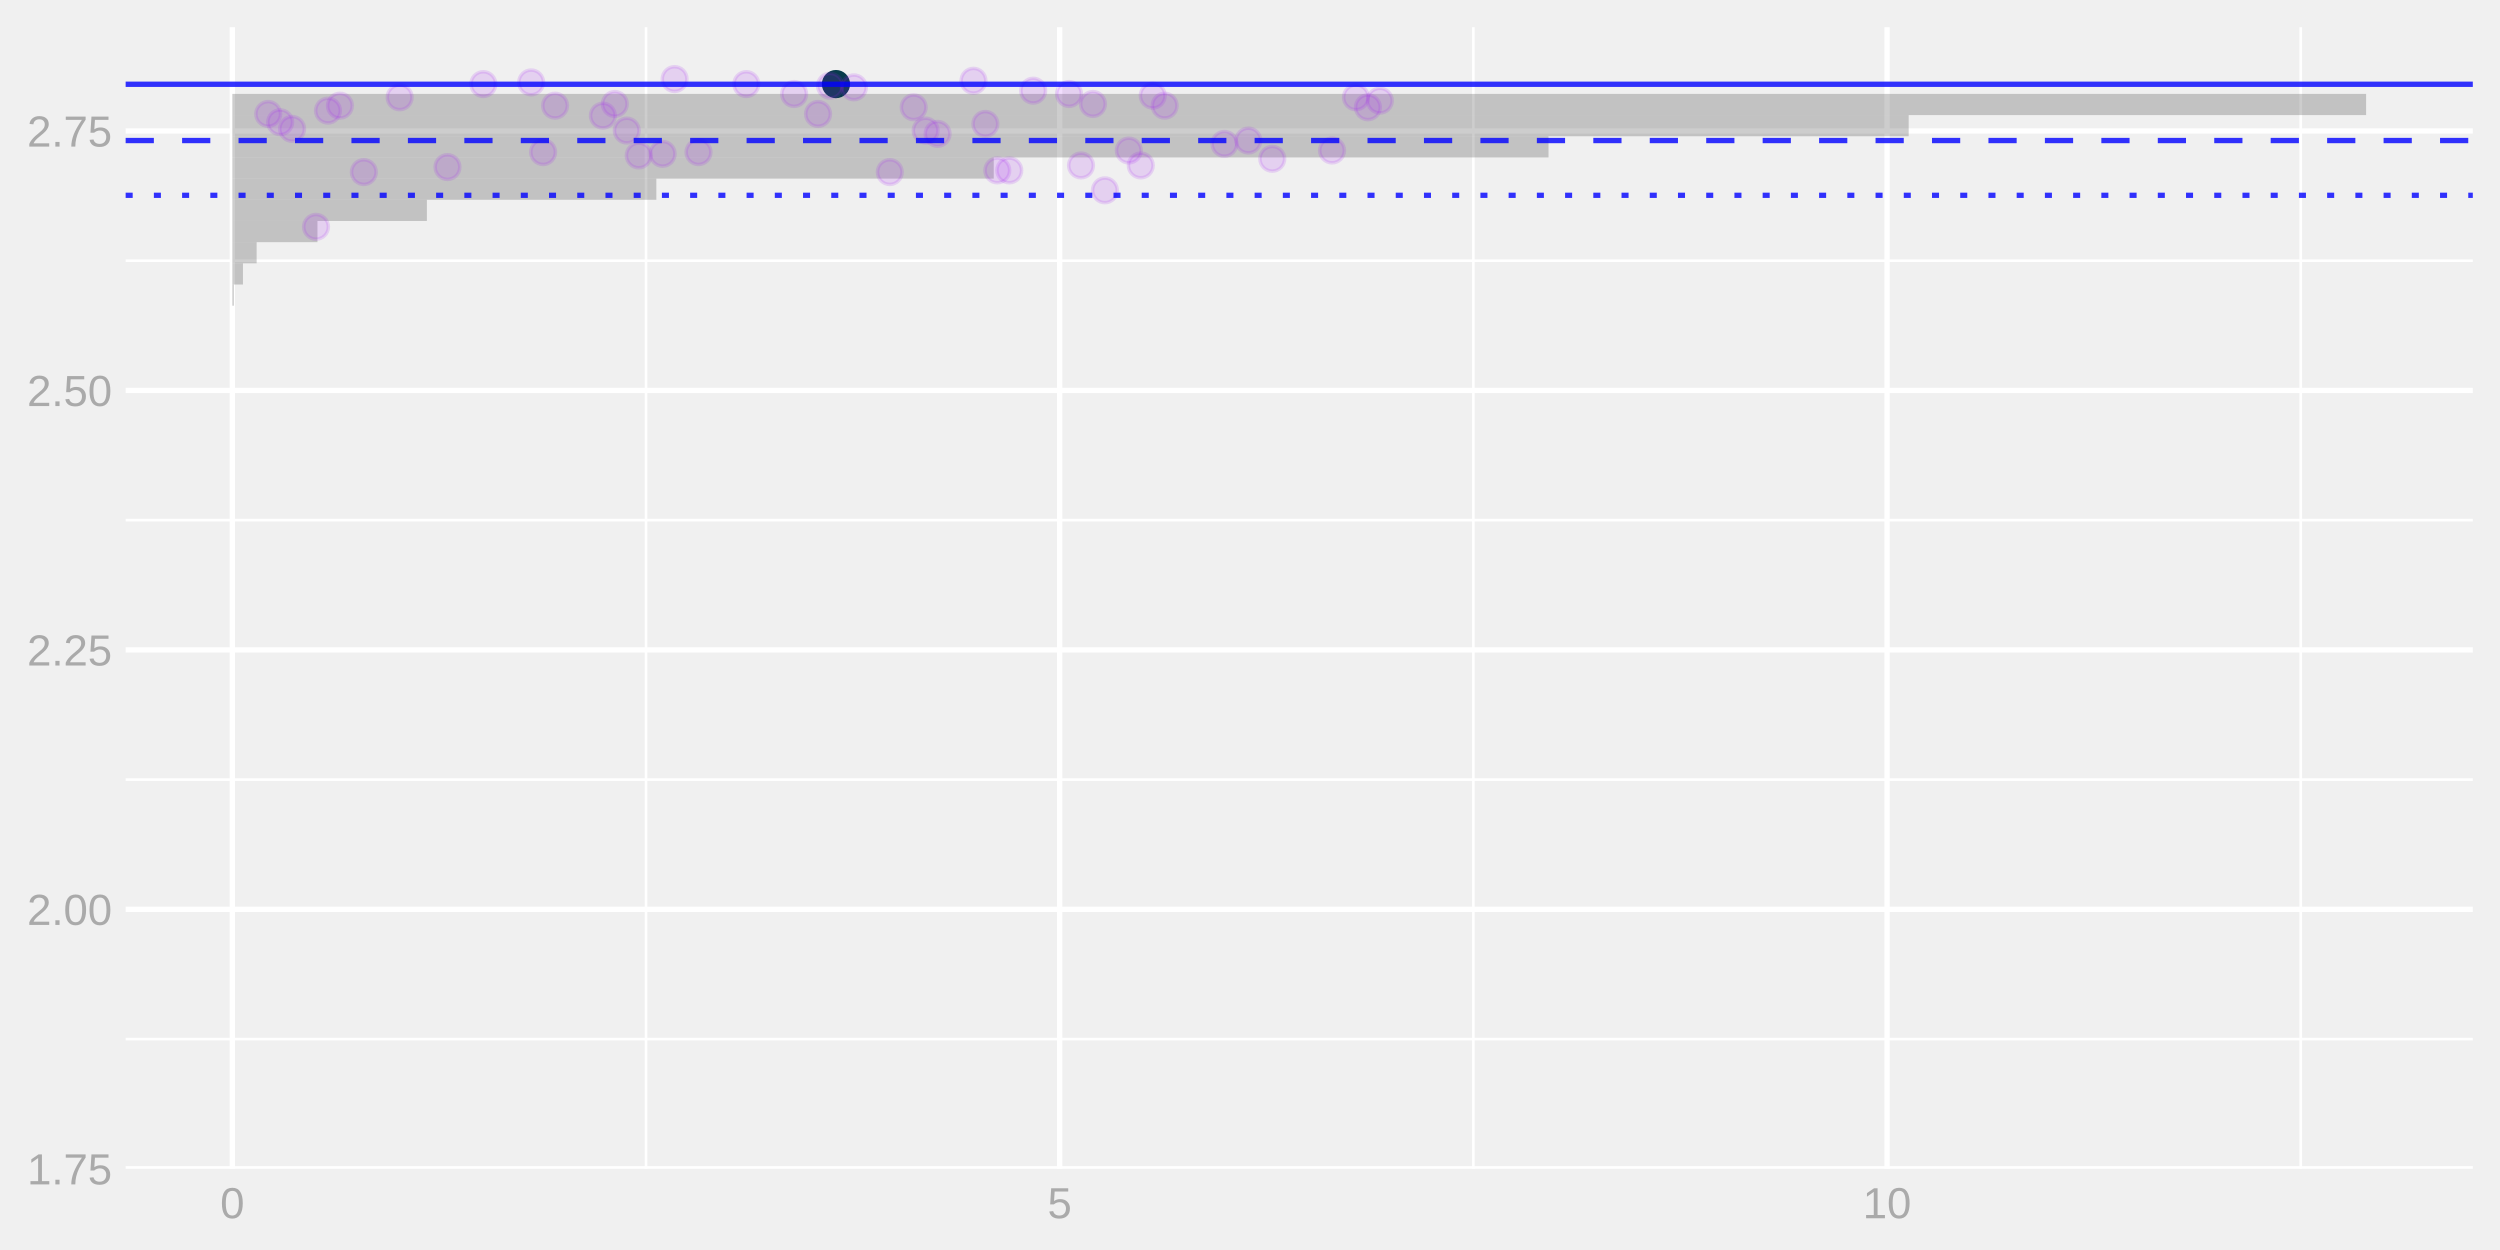
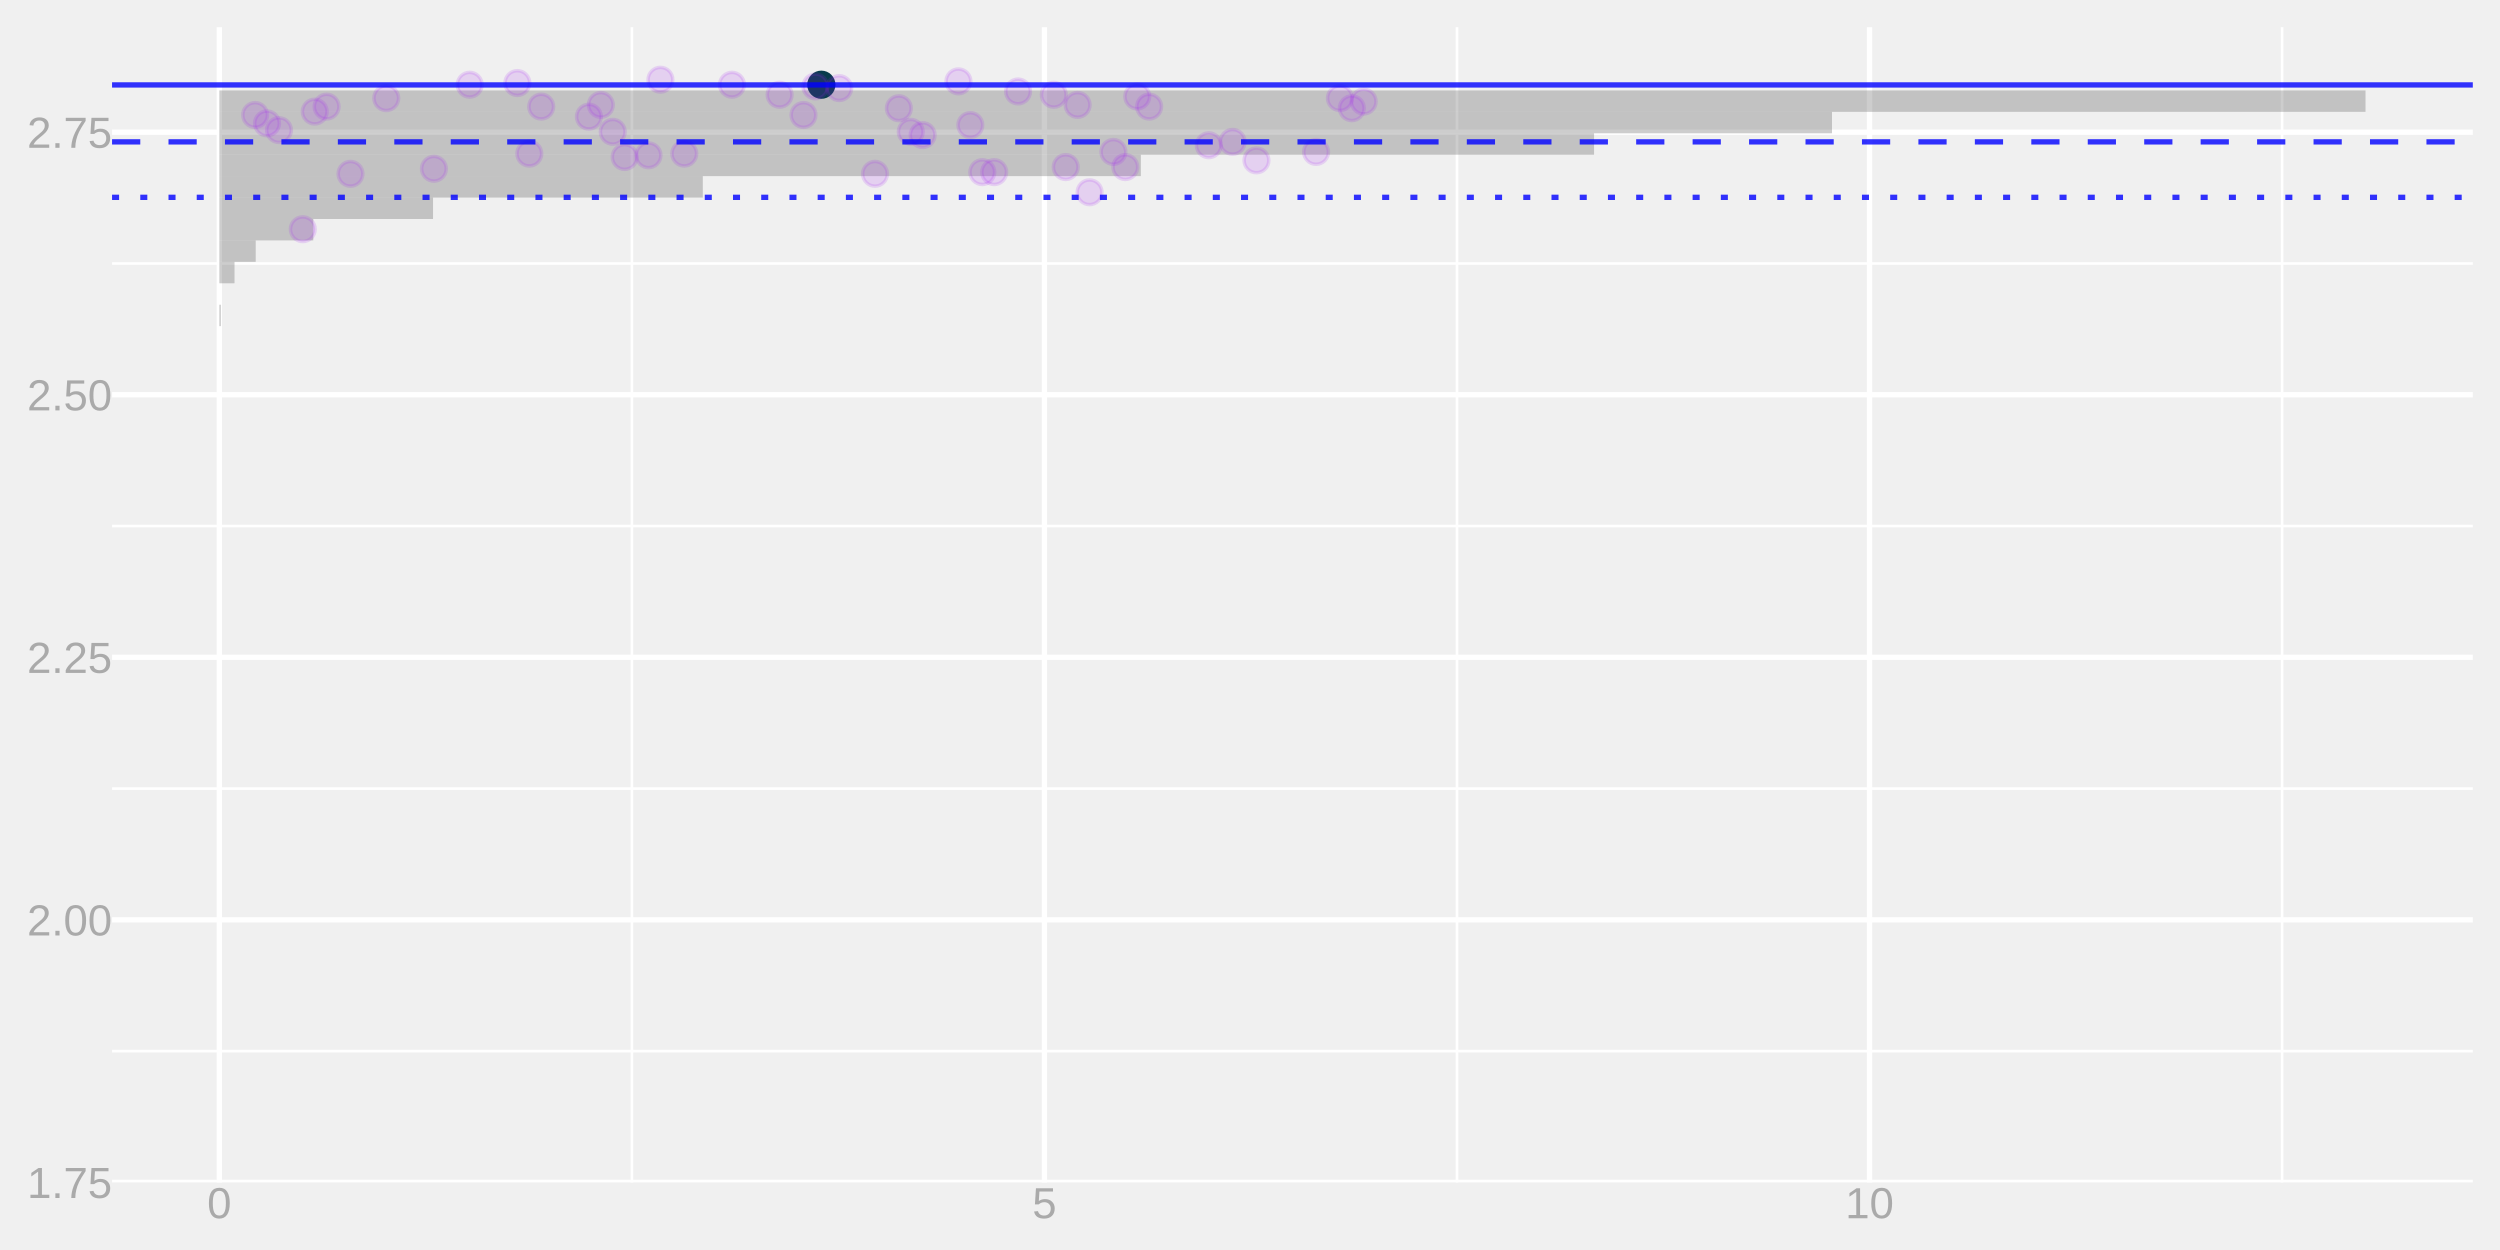
<svg xmlns="http://www.w3.org/2000/svg" width="504.00pt" height="252.00pt" viewBox="0 0 504.00 252.00">
  <g class="svglite">
    <defs>
      <style type="text/css">
    .svglite line, .svglite polyline, .svglite polygon, .svglite path, .svglite rect, .svglite circle {
      fill: none;
      stroke: #000000;
      stroke-linecap: round;
      stroke-linejoin: round;
      stroke-miterlimit: 10.00;
    }
    .svglite text {
      white-space: pre;
    }
    .svglite g.glyphgroup path {
      fill: inherit;
      stroke: none;
    }
  </style>
    </defs>
    <rect width="100%" height="100%" style="stroke: none; fill: none;" />
    <defs>
      <clipPath id="cpMC4wMHw1MDQuMDB8MC4wMHwyNTIuMDA=">
        <rect x="0.00" y="0.00" width="504.00" height="252.00" />
      </clipPath>
    </defs>
    <g clip-path="url(#cpMC4wMHw1MDQuMDB8MC4wMHwyNTIuMDA=)">
      <rect x="0.00" y="0.00" width="504.00" height="252.00" style="stroke-width: 1.07; stroke: none;" />
    </g>
    <defs>
-       <clipPath id="cpMjUuMzN8NDk4LjUyfDUuNDh8MjM1LjYz">
-         <rect x="25.33" y="5.48" width="473.19" height="230.15" />
+       <clipPath id="cpMjIuNTl8NDk4LjUyfDUuNDh8MjM4LjM3">
+         <rect x="22.59" y="5.48" width="475.93" height="232.89" />
      </clipPath>
    </defs>
-     <g clip-path="url(#cpMjUuMzN8NDk4LjUyfDUuNDh8MjM1LjYz)">
-       <rect x="25.33" y="5.48" width="473.19" height="230.15" style="stroke-width: 1.07; stroke: none;" />
-       <polyline points="25.33,209.48 498.52,209.48 " style="stroke-width: 0.53; stroke: #FFFFFF; stroke-linecap: butt;" />
-       <polyline points="25.33,157.17 498.52,157.17 " style="stroke-width: 0.53; stroke: #FFFFFF; stroke-linecap: butt;" />
-       <polyline points="25.33,104.86 498.52,104.86 " style="stroke-width: 0.53; stroke: #FFFFFF; stroke-linecap: butt;" />
-       <polyline points="25.33,52.56 498.52,52.56 " style="stroke-width: 0.53; stroke: #FFFFFF; stroke-linecap: butt;" />
-       <polyline points="130.24,235.63 130.24,5.48 " style="stroke-width: 0.53; stroke: #FFFFFF; stroke-linecap: butt;" />
-       <polyline points="297.03,235.63 297.03,5.48 " style="stroke-width: 0.53; stroke: #FFFFFF; stroke-linecap: butt;" />
-       <polyline points="463.83,235.63 463.83,5.48 " style="stroke-width: 0.53; stroke: #FFFFFF; stroke-linecap: butt;" />
-       <polyline points="25.33,235.63 498.52,235.63 " style="stroke-width: 1.07; stroke: #FFFFFF; stroke-linecap: butt;" />
-       <polyline points="25.33,183.32 498.52,183.32 " style="stroke-width: 1.07; stroke: #FFFFFF; stroke-linecap: butt;" />
-       <polyline points="25.33,131.02 498.52,131.02 " style="stroke-width: 1.07; stroke: #FFFFFF; stroke-linecap: butt;" />
-       <polyline points="25.33,78.71 498.52,78.71 " style="stroke-width: 1.07; stroke: #FFFFFF; stroke-linecap: butt;" />
-       <polyline points="25.33,26.40 498.52,26.40 " style="stroke-width: 1.07; stroke: #FFFFFF; stroke-linecap: butt;" />
-       <polyline points="46.84,235.63 46.84,5.48 " style="stroke-width: 1.07; stroke: #FFFFFF; stroke-linecap: butt;" />
-       <polyline points="213.63,235.63 213.63,5.48 " style="stroke-width: 1.07; stroke: #FFFFFF; stroke-linecap: butt;" />
-       <polyline points="380.43,235.63 380.43,5.48 " style="stroke-width: 1.07; stroke: #FFFFFF; stroke-linecap: butt;" />
-       <rect x="46.84" y="219.62" width="0.00" height="4.27" style="stroke-width: 1.07; stroke: none; stroke-linecap: butt; stroke-linejoin: miter; fill: #595959; fill-opacity: 0.30;" />
-       <rect x="46.84" y="215.35" width="0.00" height="4.27" style="stroke-width: 1.07; stroke: none; stroke-linecap: butt; stroke-linejoin: miter; fill: #595959; fill-opacity: 0.30;" />
-       <rect x="46.84" y="211.08" width="0.00" height="4.27" style="stroke-width: 1.07; stroke: none; stroke-linecap: butt; stroke-linejoin: miter; fill: #595959; fill-opacity: 0.30;" />
-       <rect x="46.84" y="206.81" width="0.00" height="4.27" style="stroke-width: 1.07; stroke: none; stroke-linecap: butt; stroke-linejoin: miter; fill: #595959; fill-opacity: 0.30;" />
-       <rect x="46.84" y="202.54" width="0.00" height="4.27" style="stroke-width: 1.07; stroke: none; stroke-linecap: butt; stroke-linejoin: miter; fill: #595959; fill-opacity: 0.30;" />
-       <rect x="46.84" y="198.27" width="0.00" height="4.27" style="stroke-width: 1.07; stroke: none; stroke-linecap: butt; stroke-linejoin: miter; fill: #595959; fill-opacity: 0.30;" />
-       <rect x="46.84" y="194.00" width="0.00" height="4.27" style="stroke-width: 1.07; stroke: none; stroke-linecap: butt; stroke-linejoin: miter; fill: #595959; fill-opacity: 0.30;" />
-       <rect x="46.84" y="189.73" width="0.00" height="4.27" style="stroke-width: 1.07; stroke: none; stroke-linecap: butt; stroke-linejoin: miter; fill: #595959; fill-opacity: 0.30;" />
-       <rect x="46.84" y="185.46" width="0.00" height="4.27" style="stroke-width: 1.07; stroke: none; stroke-linecap: butt; stroke-linejoin: miter; fill: #595959; fill-opacity: 0.30;" />
-       <rect x="46.84" y="181.19" width="0.00" height="4.27" style="stroke-width: 1.07; stroke: none; stroke-linecap: butt; stroke-linejoin: miter; fill: #595959; fill-opacity: 0.30;" />
-       <rect x="46.84" y="176.92" width="0.00" height="4.27" style="stroke-width: 1.07; stroke: none; stroke-linecap: butt; stroke-linejoin: miter; fill: #595959; fill-opacity: 0.30;" />
-       <rect x="46.84" y="172.65" width="0.00" height="4.27" style="stroke-width: 1.07; stroke: none; stroke-linecap: butt; stroke-linejoin: miter; fill: #595959; fill-opacity: 0.30;" />
-       <rect x="46.84" y="168.38" width="0.00" height="4.27" style="stroke-width: 1.07; stroke: none; stroke-linecap: butt; stroke-linejoin: miter; fill: #595959; fill-opacity: 0.30;" />
-       <rect x="46.84" y="164.11" width="0.00" height="4.27" style="stroke-width: 1.07; stroke: none; stroke-linecap: butt; stroke-linejoin: miter; fill: #595959; fill-opacity: 0.30;" />
-       <rect x="46.84" y="159.84" width="0.00" height="4.27" style="stroke-width: 1.07; stroke: none; stroke-linecap: butt; stroke-linejoin: miter; fill: #595959; fill-opacity: 0.30;" />
-       <rect x="46.84" y="155.57" width="0.00" height="4.27" style="stroke-width: 1.07; stroke: none; stroke-linecap: butt; stroke-linejoin: miter; fill: #595959; fill-opacity: 0.30;" />
-       <rect x="46.84" y="151.30" width="0.00" height="4.27" style="stroke-width: 1.07; stroke: none; stroke-linecap: butt; stroke-linejoin: miter; fill: #595959; fill-opacity: 0.30;" />
-       <rect x="46.84" y="147.03" width="0.00" height="4.27" style="stroke-width: 1.07; stroke: none; stroke-linecap: butt; stroke-linejoin: miter; fill: #595959; fill-opacity: 0.30;" />
-       <rect x="46.84" y="142.76" width="0.00" height="4.27" style="stroke-width: 1.07; stroke: none; stroke-linecap: butt; stroke-linejoin: miter; fill: #595959; fill-opacity: 0.30;" />
-       <rect x="46.84" y="138.49" width="0.00" height="4.27" style="stroke-width: 1.07; stroke: none; stroke-linecap: butt; stroke-linejoin: miter; fill: #595959; fill-opacity: 0.30;" />
-       <rect x="46.84" y="134.22" width="0.00" height="4.27" style="stroke-width: 1.07; stroke: none; stroke-linecap: butt; stroke-linejoin: miter; fill: #595959; fill-opacity: 0.30;" />
-       <rect x="46.84" y="129.95" width="0.00" height="4.27" style="stroke-width: 1.07; stroke: none; stroke-linecap: butt; stroke-linejoin: miter; fill: #595959; fill-opacity: 0.30;" />
-       <rect x="46.84" y="125.68" width="0.00" height="4.27" style="stroke-width: 1.07; stroke: none; stroke-linecap: butt; stroke-linejoin: miter; fill: #595959; fill-opacity: 0.30;" />
-       <rect x="46.84" y="121.41" width="0.00" height="4.27" style="stroke-width: 1.07; stroke: none; stroke-linecap: butt; stroke-linejoin: miter; fill: #595959; fill-opacity: 0.30;" />
-       <rect x="46.84" y="117.14" width="0.00" height="4.27" style="stroke-width: 1.07; stroke: none; stroke-linecap: butt; stroke-linejoin: miter; fill: #595959; fill-opacity: 0.30;" />
-       <rect x="46.84" y="112.87" width="0.00" height="4.27" style="stroke-width: 1.07; stroke: none; stroke-linecap: butt; stroke-linejoin: miter; fill: #595959; fill-opacity: 0.30;" />
-       <rect x="46.84" y="108.60" width="0.00" height="4.27" style="stroke-width: 1.07; stroke: none; stroke-linecap: butt; stroke-linejoin: miter; fill: #595959; fill-opacity: 0.30;" />
-       <rect x="46.84" y="104.33" width="0.00" height="4.27" style="stroke-width: 1.07; stroke: none; stroke-linecap: butt; stroke-linejoin: miter; fill: #595959; fill-opacity: 0.30;" />
-       <rect x="46.84" y="100.06" width="0.00" height="4.27" style="stroke-width: 1.07; stroke: none; stroke-linecap: butt; stroke-linejoin: miter; fill: #595959; fill-opacity: 0.30;" />
-       <rect x="46.84" y="95.79" width="0.00" height="4.27" style="stroke-width: 1.07; stroke: none; stroke-linecap: butt; stroke-linejoin: miter; fill: #595959; fill-opacity: 0.30;" />
-       <rect x="46.84" y="91.52" width="0.00" height="4.27" style="stroke-width: 1.07; stroke: none; stroke-linecap: butt; stroke-linejoin: miter; fill: #595959; fill-opacity: 0.30;" />
-       <rect x="46.84" y="87.25" width="0.00" height="4.27" style="stroke-width: 1.07; stroke: none; stroke-linecap: butt; stroke-linejoin: miter; fill: #595959; fill-opacity: 0.30;" />
-       <rect x="46.84" y="82.98" width="0.00" height="4.27" style="stroke-width: 1.07; stroke: none; stroke-linecap: butt; stroke-linejoin: miter; fill: #595959; fill-opacity: 0.30;" />
-       <rect x="46.84" y="78.71" width="0.00" height="4.27" style="stroke-width: 1.07; stroke: none; stroke-linecap: butt; stroke-linejoin: miter; fill: #595959; fill-opacity: 0.30;" />
-       <rect x="46.84" y="74.44" width="0.00" height="4.27" style="stroke-width: 1.07; stroke: none; stroke-linecap: butt; stroke-linejoin: miter; fill: #595959; fill-opacity: 0.30;" />
-       <rect x="46.84" y="70.17" width="0.00" height="4.27" style="stroke-width: 1.07; stroke: none; stroke-linecap: butt; stroke-linejoin: miter; fill: #595959; fill-opacity: 0.30;" />
-       <rect x="46.84" y="65.90" width="0.00" height="4.27" style="stroke-width: 1.07; stroke: none; stroke-linecap: butt; stroke-linejoin: miter; fill: #595959; fill-opacity: 0.30;" />
-       <rect x="46.84" y="61.63" width="0.00" height="4.27" style="stroke-width: 1.07; stroke: none; stroke-linecap: butt; stroke-linejoin: miter; fill: #595959; fill-opacity: 0.30;" />
-       <rect x="46.84" y="57.36" width="0.31" height="4.27" style="stroke-width: 1.07; stroke: none; stroke-linecap: butt; stroke-linejoin: miter; fill: #595959; fill-opacity: 0.30;" />
-       <rect x="46.84" y="53.09" width="2.14" height="4.27" style="stroke-width: 1.07; stroke: none; stroke-linecap: butt; stroke-linejoin: miter; fill: #595959; fill-opacity: 0.30;" />
-       <rect x="46.84" y="48.82" width="4.90" height="4.27" style="stroke-width: 1.07; stroke: none; stroke-linecap: butt; stroke-linejoin: miter; fill: #595959; fill-opacity: 0.30;" />
-       <rect x="46.84" y="44.55" width="17.16" height="4.27" style="stroke-width: 1.07; stroke: none; stroke-linecap: butt; stroke-linejoin: miter; fill: #595959; fill-opacity: 0.30;" />
-       <rect x="46.84" y="40.28" width="39.22" height="4.27" style="stroke-width: 1.07; stroke: none; stroke-linecap: butt; stroke-linejoin: miter; fill: #595959; fill-opacity: 0.30;" />
-       <rect x="46.84" y="36.01" width="85.48" height="4.27" style="stroke-width: 1.07; stroke: none; stroke-linecap: butt; stroke-linejoin: miter; fill: #595959; fill-opacity: 0.30;" />
-       <rect x="46.84" y="31.74" width="153.50" height="4.27" style="stroke-width: 1.07; stroke: none; stroke-linecap: butt; stroke-linejoin: miter; fill: #595959; fill-opacity: 0.30;" />
-       <rect x="46.84" y="27.47" width="265.34" height="4.27" style="stroke-width: 1.07; stroke: none; stroke-linecap: butt; stroke-linejoin: miter; fill: #595959; fill-opacity: 0.30;" />
-       <rect x="46.84" y="23.20" width="337.95" height="4.27" style="stroke-width: 1.07; stroke: none; stroke-linecap: butt; stroke-linejoin: miter; fill: #595959; fill-opacity: 0.30;" />
-       <rect x="46.84" y="18.93" width="430.17" height="4.27" style="stroke-width: 1.07; stroke: none; stroke-linecap: butt; stroke-linejoin: miter; fill: #595959; fill-opacity: 0.30;" />
-       <circle cx="168.53" cy="16.95" r="2.49" style="stroke-width: 0.71; stroke: #073B4C; fill: #073B4C;" />
-       <circle cx="140.82" cy="30.67" r="2.49" style="stroke-width: 0.71; stroke: #A020F0; stroke-opacity: 0.15; fill: #A020F0; fill-opacity: 0.15;" />
-       <circle cx="128.77" cy="31.34" r="2.49" style="stroke-width: 0.71; stroke: #A020F0; stroke-opacity: 0.15; fill: #A020F0; fill-opacity: 0.15;" />
-       <circle cx="256.49" cy="32.01" r="2.49" style="stroke-width: 0.71; stroke: #A020F0; stroke-opacity: 0.15; fill: #A020F0; fill-opacity: 0.15;" />
-       <circle cx="150.46" cy="16.95" r="2.49" style="stroke-width: 0.71; stroke: #A020F0; stroke-opacity: 0.15; fill: #A020F0; fill-opacity: 0.15;" />
-       <circle cx="80.57" cy="19.62" r="2.49" style="stroke-width: 0.71; stroke: #A020F0; stroke-opacity: 0.15; fill: #A020F0; fill-opacity: 0.15;" />
-       <circle cx="189.02" cy="26.99" r="2.49" style="stroke-width: 0.71; stroke: #A020F0; stroke-opacity: 0.15; fill: #A020F0; fill-opacity: 0.15;" />
-       <circle cx="251.67" cy="28.33" r="2.49" style="stroke-width: 0.71; stroke: #A020F0; stroke-opacity: 0.15; fill: #A020F0; fill-opacity: 0.15;" />
-       <circle cx="97.44" cy="16.95" r="2.49" style="stroke-width: 0.71; stroke: #A020F0; stroke-opacity: 0.15; fill: #A020F0; fill-opacity: 0.15;" />
-       <circle cx="63.71" cy="45.73" r="2.49" style="stroke-width: 0.71; stroke: #A020F0; stroke-opacity: 0.15; fill: #A020F0; fill-opacity: 0.15;" />
-       <circle cx="222.75" cy="38.37" r="2.49" style="stroke-width: 0.71; stroke: #A020F0; stroke-opacity: 0.15; fill: #A020F0; fill-opacity: 0.15;" />
-       <circle cx="136.00" cy="15.94" r="2.49" style="stroke-width: 0.71; stroke: #A020F0; stroke-opacity: 0.15; fill: #A020F0; fill-opacity: 0.15;" />
-       <circle cx="246.85" cy="29.00" r="2.49" style="stroke-width: 0.71; stroke: #A020F0; stroke-opacity: 0.15; fill: #A020F0; fill-opacity: 0.15;" />
-       <circle cx="126.36" cy="26.32" r="2.49" style="stroke-width: 0.71; stroke: #A020F0; stroke-opacity: 0.15; fill: #A020F0; fill-opacity: 0.15;" />
-       <circle cx="215.52" cy="18.95" r="2.49" style="stroke-width: 0.71; stroke: #A020F0; stroke-opacity: 0.15; fill: #A020F0; fill-opacity: 0.15;" />
-       <circle cx="278.18" cy="20.29" r="2.49" style="stroke-width: 0.71; stroke: #A020F0; stroke-opacity: 0.15; fill: #A020F0; fill-opacity: 0.15;" />
-       <circle cx="220.34" cy="20.96" r="2.49" style="stroke-width: 0.71; stroke: #A020F0; stroke-opacity: 0.15; fill: #A020F0; fill-opacity: 0.15;" />
-       <circle cx="107.08" cy="16.61" r="2.49" style="stroke-width: 0.71; stroke: #A020F0; stroke-opacity: 0.15; fill: #A020F0; fill-opacity: 0.15;" />
-       <circle cx="227.57" cy="30.34" r="2.49" style="stroke-width: 0.71; stroke: #A020F0; stroke-opacity: 0.15; fill: #A020F0; fill-opacity: 0.15;" />
-       <circle cx="123.95" cy="20.96" r="2.49" style="stroke-width: 0.71; stroke: #A020F0; stroke-opacity: 0.15; fill: #A020F0; fill-opacity: 0.15;" />
-       <circle cx="273.36" cy="19.62" r="2.49" style="stroke-width: 0.71; stroke: #A020F0; stroke-opacity: 0.15; fill: #A020F0; fill-opacity: 0.15;" />
-       <circle cx="90.21" cy="33.68" r="2.49" style="stroke-width: 0.71; stroke: #A020F0; stroke-opacity: 0.15; fill: #A020F0; fill-opacity: 0.15;" />
-       <circle cx="268.54" cy="30.34" r="2.49" style="stroke-width: 0.71; stroke: #A020F0; stroke-opacity: 0.15; fill: #A020F0; fill-opacity: 0.15;" />
-       <circle cx="201.06" cy="34.35" r="2.49" style="stroke-width: 0.71; stroke: #A020F0; stroke-opacity: 0.15; fill: #A020F0; fill-opacity: 0.15;" />
-       <circle cx="196.25" cy="16.28" r="2.49" style="stroke-width: 0.71; stroke: #A020F0; stroke-opacity: 0.15; fill: #A020F0; fill-opacity: 0.15;" />
-       <circle cx="208.29" cy="18.28" r="2.49" style="stroke-width: 0.71; stroke: #A020F0; stroke-opacity: 0.15; fill: #A020F0; fill-opacity: 0.15;" />
-       <circle cx="164.92" cy="22.97" r="2.49" style="stroke-width: 0.71; stroke: #A020F0; stroke-opacity: 0.15; fill: #A020F0; fill-opacity: 0.15;" />
-       <circle cx="167.33" cy="17.28" r="2.49" style="stroke-width: 0.71; stroke: #A020F0; stroke-opacity: 0.15; fill: #A020F0; fill-opacity: 0.15;" />
-       <circle cx="203.47" cy="34.35" r="2.49" style="stroke-width: 0.71; stroke: #A020F0; stroke-opacity: 0.15; fill: #A020F0; fill-opacity: 0.15;" />
-       <circle cx="73.35" cy="34.69" r="2.49" style="stroke-width: 0.71; stroke: #A020F0; stroke-opacity: 0.15; fill: #A020F0; fill-opacity: 0.15;" />
-       <circle cx="133.59" cy="31.01" r="2.49" style="stroke-width: 0.71; stroke: #A020F0; stroke-opacity: 0.15; fill: #A020F0; fill-opacity: 0.15;" />
-       <circle cx="160.10" cy="18.95" r="2.49" style="stroke-width: 0.71; stroke: #A020F0; stroke-opacity: 0.15; fill: #A020F0; fill-opacity: 0.15;" />
-       <circle cx="229.98" cy="33.35" r="2.49" style="stroke-width: 0.71; stroke: #A020F0; stroke-opacity: 0.15; fill: #A020F0; fill-opacity: 0.15;" />
-       <circle cx="184.20" cy="21.63" r="2.49" style="stroke-width: 0.71; stroke: #A020F0; stroke-opacity: 0.15; fill: #A020F0; fill-opacity: 0.15;" />
-       <circle cx="179.38" cy="34.69" r="2.49" style="stroke-width: 0.71; stroke: #A020F0; stroke-opacity: 0.15; fill: #A020F0; fill-opacity: 0.15;" />
-       <circle cx="232.39" cy="19.29" r="2.49" style="stroke-width: 0.71; stroke: #A020F0; stroke-opacity: 0.15; fill: #A020F0; fill-opacity: 0.15;" />
-       <circle cx="217.93" cy="33.35" r="2.49" style="stroke-width: 0.71; stroke: #A020F0; stroke-opacity: 0.15; fill: #A020F0; fill-opacity: 0.15;" />
-       <circle cx="172.15" cy="17.61" r="2.49" style="stroke-width: 0.71; stroke: #A020F0; stroke-opacity: 0.15; fill: #A020F0; fill-opacity: 0.15;" />
-       <circle cx="198.65" cy="24.98" r="2.49" style="stroke-width: 0.71; stroke: #A020F0; stroke-opacity: 0.15; fill: #A020F0; fill-opacity: 0.15;" />
-       <circle cx="68.53" cy="21.30" r="2.49" style="stroke-width: 0.71; stroke: #A020F0; stroke-opacity: 0.15; fill: #A020F0; fill-opacity: 0.15;" />
-       <circle cx="275.77" cy="21.63" r="2.49" style="stroke-width: 0.71; stroke: #A020F0; stroke-opacity: 0.15; fill: #A020F0; fill-opacity: 0.15;" />
-       <circle cx="109.49" cy="30.67" r="2.49" style="stroke-width: 0.71; stroke: #A020F0; stroke-opacity: 0.15; fill: #A020F0; fill-opacity: 0.15;" />
-       <circle cx="234.80" cy="21.30" r="2.49" style="stroke-width: 0.71; stroke: #A020F0; stroke-opacity: 0.15; fill: #A020F0; fill-opacity: 0.15;" />
-       <circle cx="54.07" cy="22.97" r="2.49" style="stroke-width: 0.71; stroke: #A020F0; stroke-opacity: 0.15; fill: #A020F0; fill-opacity: 0.15;" />
-       <circle cx="186.61" cy="26.32" r="2.49" style="stroke-width: 0.71; stroke: #A020F0; stroke-opacity: 0.15; fill: #A020F0; fill-opacity: 0.15;" />
-       <circle cx="121.54" cy="23.31" r="2.49" style="stroke-width: 0.71; stroke: #A020F0; stroke-opacity: 0.15; fill: #A020F0; fill-opacity: 0.15;" />
-       <circle cx="111.90" cy="21.30" r="2.49" style="stroke-width: 0.71; stroke: #A020F0; stroke-opacity: 0.15; fill: #A020F0; fill-opacity: 0.15;" />
-       <circle cx="66.12" cy="22.30" r="2.49" style="stroke-width: 0.71; stroke: #A020F0; stroke-opacity: 0.15; fill: #A020F0; fill-opacity: 0.15;" />
-       <circle cx="58.89" cy="25.98" r="2.49" style="stroke-width: 0.71; stroke: #A020F0; stroke-opacity: 0.15; fill: #A020F0; fill-opacity: 0.15;" />
-       <circle cx="56.48" cy="24.64" r="2.49" style="stroke-width: 0.71; stroke: #A020F0; stroke-opacity: 0.15; fill: #A020F0; fill-opacity: 0.15;" />
-       <line x1="25.33" y1="16.99" x2="498.52" y2="16.99" style="stroke-width: 1.07; stroke: #0000FF; stroke-opacity: 0.80; stroke-linecap: butt;" />
-       <line x1="25.33" y1="28.33" x2="498.52" y2="28.33" style="stroke-width: 1.07; stroke: #0000FF; stroke-opacity: 0.80; stroke-dasharray: 5.69,5.69; stroke-linecap: butt;" />
-       <line x1="25.33" y1="39.37" x2="498.52" y2="39.37" style="stroke-width: 1.07; stroke: #0000FF; stroke-opacity: 0.80; stroke-dasharray: 1.42,4.27; stroke-linecap: butt;" />
+     <g clip-path="url(#cpMjIuNTl8NDk4LjUyfDUuNDh8MjM4LjM3)">
+       <rect x="22.59" y="5.48" width="475.93" height="232.89" style="stroke-width: 1.07; stroke: none;" />
+       <polyline points="22.59,211.91 498.52,211.91 " style="stroke-width: 0.53; stroke: #FFFFFF; stroke-linecap: butt;" />
+       <polyline points="22.59,158.98 498.52,158.98 " style="stroke-width: 0.53; stroke: #FFFFFF; stroke-linecap: butt;" />
+       <polyline points="22.59,106.05 498.52,106.05 " style="stroke-width: 0.53; stroke: #FFFFFF; stroke-linecap: butt;" />
+       <polyline points="22.59,53.12 498.52,53.12 " style="stroke-width: 0.53; stroke: #FFFFFF; stroke-linecap: butt;" />
+       <polyline points="127.39,238.37 127.39,5.48 " style="stroke-width: 0.53; stroke: #FFFFFF; stroke-linecap: butt;" />
+       <polyline points="293.73,238.37 293.73,5.48 " style="stroke-width: 0.53; stroke: #FFFFFF; stroke-linecap: butt;" />
+       <polyline points="460.07,238.37 460.07,5.48 " style="stroke-width: 0.53; stroke: #FFFFFF; stroke-linecap: butt;" />
+       <polyline points="22.59,238.37 498.52,238.37 " style="stroke-width: 1.07; stroke: #FFFFFF; stroke-linecap: butt;" />
+       <polyline points="22.59,185.44 498.52,185.44 " style="stroke-width: 1.07; stroke: #FFFFFF; stroke-linecap: butt;" />
+       <polyline points="22.59,132.51 498.52,132.51 " style="stroke-width: 1.07; stroke: #FFFFFF; stroke-linecap: butt;" />
+       <polyline points="22.59,79.58 498.52,79.58 " style="stroke-width: 1.07; stroke: #FFFFFF; stroke-linecap: butt;" />
+       <polyline points="22.59,26.65 498.52,26.65 " style="stroke-width: 1.07; stroke: #FFFFFF; stroke-linecap: butt;" />
+       <polyline points="44.22,238.37 44.22,5.48 " style="stroke-width: 1.07; stroke: #FFFFFF; stroke-linecap: butt;" />
+       <polyline points="210.56,238.37 210.56,5.48 " style="stroke-width: 1.07; stroke: #FFFFFF; stroke-linecap: butt;" />
+       <polyline points="376.90,238.37 376.90,5.48 " style="stroke-width: 1.07; stroke: #FFFFFF; stroke-linecap: butt;" />
+       <rect x="44.22" y="221.30" width="0.00" height="4.32" style="stroke-width: 1.07; stroke: none; stroke-linecap: butt; stroke-linejoin: miter; fill: #595959; fill-opacity: 0.30;" />
+       <rect x="44.22" y="216.98" width="0.00" height="4.32" style="stroke-width: 1.07; stroke: none; stroke-linecap: butt; stroke-linejoin: miter; fill: #595959; fill-opacity: 0.30;" />
+       <rect x="44.22" y="212.66" width="0.00" height="4.32" style="stroke-width: 1.07; stroke: none; stroke-linecap: butt; stroke-linejoin: miter; fill: #595959; fill-opacity: 0.30;" />
+       <rect x="44.22" y="208.34" width="0.00" height="4.32" style="stroke-width: 1.07; stroke: none; stroke-linecap: butt; stroke-linejoin: miter; fill: #595959; fill-opacity: 0.30;" />
+       <rect x="44.22" y="204.02" width="0.00" height="4.32" style="stroke-width: 1.07; stroke: none; stroke-linecap: butt; stroke-linejoin: miter; fill: #595959; fill-opacity: 0.30;" />
+       <rect x="44.22" y="199.70" width="0.00" height="4.32" style="stroke-width: 1.07; stroke: none; stroke-linecap: butt; stroke-linejoin: miter; fill: #595959; fill-opacity: 0.30;" />
+       <rect x="44.22" y="195.38" width="0.00" height="4.32" style="stroke-width: 1.07; stroke: none; stroke-linecap: butt; stroke-linejoin: miter; fill: #595959; fill-opacity: 0.30;" />
+       <rect x="44.22" y="191.06" width="0.00" height="4.32" style="stroke-width: 1.07; stroke: none; stroke-linecap: butt; stroke-linejoin: miter; fill: #595959; fill-opacity: 0.30;" />
+       <rect x="44.22" y="186.74" width="0.00" height="4.32" style="stroke-width: 1.07; stroke: none; stroke-linecap: butt; stroke-linejoin: miter; fill: #595959; fill-opacity: 0.30;" />
+       <rect x="44.22" y="182.42" width="0.00" height="4.32" style="stroke-width: 1.07; stroke: none; stroke-linecap: butt; stroke-linejoin: miter; fill: #595959; fill-opacity: 0.30;" />
+       <rect x="44.22" y="178.10" width="0.00" height="4.32" style="stroke-width: 1.07; stroke: none; stroke-linecap: butt; stroke-linejoin: miter; fill: #595959; fill-opacity: 0.30;" />
+       <rect x="44.22" y="173.77" width="0.00" height="4.32" style="stroke-width: 1.07; stroke: none; stroke-linecap: butt; stroke-linejoin: miter; fill: #595959; fill-opacity: 0.30;" />
+       <rect x="44.22" y="169.45" width="0.00" height="4.32" style="stroke-width: 1.07; stroke: none; stroke-linecap: butt; stroke-linejoin: miter; fill: #595959; fill-opacity: 0.30;" />
+       <rect x="44.22" y="165.13" width="0.00" height="4.32" style="stroke-width: 1.07; stroke: none; stroke-linecap: butt; stroke-linejoin: miter; fill: #595959; fill-opacity: 0.30;" />
+       <rect x="44.22" y="160.81" width="0.00" height="4.32" style="stroke-width: 1.07; stroke: none; stroke-linecap: butt; stroke-linejoin: miter; fill: #595959; fill-opacity: 0.30;" />
+       <rect x="44.22" y="156.49" width="0.00" height="4.32" style="stroke-width: 1.07; stroke: none; stroke-linecap: butt; stroke-linejoin: miter; fill: #595959; fill-opacity: 0.30;" />
+       <rect x="44.22" y="152.17" width="0.00" height="4.32" style="stroke-width: 1.07; stroke: none; stroke-linecap: butt; stroke-linejoin: miter; fill: #595959; fill-opacity: 0.30;" />
+       <rect x="44.22" y="147.85" width="0.00" height="4.32" style="stroke-width: 1.07; stroke: none; stroke-linecap: butt; stroke-linejoin: miter; fill: #595959; fill-opacity: 0.30;" />
+       <rect x="44.22" y="143.53" width="0.00" height="4.32" style="stroke-width: 1.07; stroke: none; stroke-linecap: butt; stroke-linejoin: miter; fill: #595959; fill-opacity: 0.30;" />
+       <rect x="44.22" y="139.21" width="0.00" height="4.32" style="stroke-width: 1.07; stroke: none; stroke-linecap: butt; stroke-linejoin: miter; fill: #595959; fill-opacity: 0.30;" />
+       <rect x="44.22" y="134.89" width="0.00" height="4.32" style="stroke-width: 1.07; stroke: none; stroke-linecap: butt; stroke-linejoin: miter; fill: #595959; fill-opacity: 0.30;" />
+       <rect x="44.22" y="130.57" width="0.00" height="4.32" style="stroke-width: 1.07; stroke: none; stroke-linecap: butt; stroke-linejoin: miter; fill: #595959; fill-opacity: 0.30;" />
+       <rect x="44.22" y="126.25" width="0.00" height="4.32" style="stroke-width: 1.07; stroke: none; stroke-linecap: butt; stroke-linejoin: miter; fill: #595959; fill-opacity: 0.30;" />
+       <rect x="44.22" y="121.92" width="0.00" height="4.32" style="stroke-width: 1.07; stroke: none; stroke-linecap: butt; stroke-linejoin: miter; fill: #595959; fill-opacity: 0.30;" />
+       <rect x="44.22" y="117.60" width="0.00" height="4.32" style="stroke-width: 1.07; stroke: none; stroke-linecap: butt; stroke-linejoin: miter; fill: #595959; fill-opacity: 0.30;" />
+       <rect x="44.22" y="113.28" width="0.00" height="4.32" style="stroke-width: 1.07; stroke: none; stroke-linecap: butt; stroke-linejoin: miter; fill: #595959; fill-opacity: 0.30;" />
+       <rect x="44.22" y="108.96" width="0.00" height="4.32" style="stroke-width: 1.07; stroke: none; stroke-linecap: butt; stroke-linejoin: miter; fill: #595959; fill-opacity: 0.30;" />
+       <rect x="44.22" y="104.64" width="0.00" height="4.32" style="stroke-width: 1.07; stroke: none; stroke-linecap: butt; stroke-linejoin: miter; fill: #595959; fill-opacity: 0.30;" />
+       <rect x="44.22" y="100.32" width="0.00" height="4.32" style="stroke-width: 1.07; stroke: none; stroke-linecap: butt; stroke-linejoin: miter; fill: #595959; fill-opacity: 0.30;" />
+       <rect x="44.22" y="96.00" width="0.00" height="4.32" style="stroke-width: 1.07; stroke: none; stroke-linecap: butt; stroke-linejoin: miter; fill: #595959; fill-opacity: 0.30;" />
+       <rect x="44.22" y="91.68" width="0.00" height="4.32" style="stroke-width: 1.07; stroke: none; stroke-linecap: butt; stroke-linejoin: miter; fill: #595959; fill-opacity: 0.30;" />
+       <rect x="44.22" y="87.36" width="0.00" height="4.32" style="stroke-width: 1.07; stroke: none; stroke-linecap: butt; stroke-linejoin: miter; fill: #595959; fill-opacity: 0.30;" />
+       <rect x="44.22" y="83.04" width="0.00" height="4.32" style="stroke-width: 1.07; stroke: none; stroke-linecap: butt; stroke-linejoin: miter; fill: #595959; fill-opacity: 0.30;" />
+       <rect x="44.22" y="78.72" width="0.00" height="4.32" style="stroke-width: 1.07; stroke: none; stroke-linecap: butt; stroke-linejoin: miter; fill: #595959; fill-opacity: 0.30;" />
+       <rect x="44.22" y="74.40" width="0.00" height="4.32" style="stroke-width: 1.07; stroke: none; stroke-linecap: butt; stroke-linejoin: miter; fill: #595959; fill-opacity: 0.30;" />
+       <rect x="44.22" y="70.08" width="0.00" height="4.32" style="stroke-width: 1.07; stroke: none; stroke-linecap: butt; stroke-linejoin: miter; fill: #595959; fill-opacity: 0.30;" />
+       <rect x="44.22" y="65.75" width="0.00" height="4.32" style="stroke-width: 1.07; stroke: none; stroke-linecap: butt; stroke-linejoin: miter; fill: #595959; fill-opacity: 0.30;" />
+       <rect x="44.22" y="61.43" width="0.31" height="4.32" style="stroke-width: 1.07; stroke: none; stroke-linecap: butt; stroke-linejoin: miter; fill: #595959; fill-opacity: 0.30;" />
+       <rect x="44.22" y="57.11" width="0.00" height="4.32" style="stroke-width: 1.07; stroke: none; stroke-linecap: butt; stroke-linejoin: miter; fill: #595959; fill-opacity: 0.30;" />
+       <rect x="44.22" y="52.79" width="3.06" height="4.32" style="stroke-width: 1.07; stroke: none; stroke-linecap: butt; stroke-linejoin: miter; fill: #595959; fill-opacity: 0.30;" />
+       <rect x="44.22" y="48.47" width="7.33" height="4.32" style="stroke-width: 1.07; stroke: none; stroke-linecap: butt; stroke-linejoin: miter; fill: #595959; fill-opacity: 0.30;" />
+       <rect x="44.22" y="44.15" width="18.94" height="4.32" style="stroke-width: 1.07; stroke: none; stroke-linecap: butt; stroke-linejoin: miter; fill: #595959; fill-opacity: 0.30;" />
+       <rect x="44.22" y="39.83" width="43.08" height="4.32" style="stroke-width: 1.07; stroke: none; stroke-linecap: butt; stroke-linejoin: miter; fill: #595959; fill-opacity: 0.30;" />
+       <rect x="44.22" y="35.51" width="97.47" height="4.32" style="stroke-width: 1.07; stroke: none; stroke-linecap: butt; stroke-linejoin: miter; fill: #595959; fill-opacity: 0.30;" />
+       <rect x="44.22" y="31.19" width="185.78" height="4.32" style="stroke-width: 1.07; stroke: none; stroke-linecap: butt; stroke-linejoin: miter; fill: #595959; fill-opacity: 0.30;" />
+       <rect x="44.22" y="26.87" width="277.14" height="4.32" style="stroke-width: 1.07; stroke: none; stroke-linecap: butt; stroke-linejoin: miter; fill: #595959; fill-opacity: 0.30;" />
+       <rect x="44.22" y="22.55" width="325.11" height="4.32" style="stroke-width: 1.07; stroke: none; stroke-linecap: butt; stroke-linejoin: miter; fill: #595959; fill-opacity: 0.30;" />
+       <rect x="44.22" y="18.23" width="432.67" height="4.32" style="stroke-width: 1.07; stroke: none; stroke-linecap: butt; stroke-linejoin: miter; fill: #595959; fill-opacity: 0.30;" />
+       <circle cx="165.58" cy="17.08" r="2.49" style="stroke-width: 0.71; stroke: #073B4C; fill: #073B4C;" />
+       <circle cx="137.95" cy="30.97" r="2.49" style="stroke-width: 0.71; stroke: #A020F0; stroke-opacity: 0.15; fill: #A020F0; fill-opacity: 0.15;" />
+       <circle cx="125.93" cy="31.65" r="2.49" style="stroke-width: 0.71; stroke: #A020F0; stroke-opacity: 0.15; fill: #A020F0; fill-opacity: 0.15;" />
+       <circle cx="253.30" cy="32.33" r="2.49" style="stroke-width: 0.71; stroke: #A020F0; stroke-opacity: 0.15; fill: #A020F0; fill-opacity: 0.15;" />
+       <circle cx="147.56" cy="17.08" r="2.49" style="stroke-width: 0.71; stroke: #A020F0; stroke-opacity: 0.15; fill: #A020F0; fill-opacity: 0.15;" />
+       <circle cx="77.87" cy="19.79" r="2.49" style="stroke-width: 0.71; stroke: #A020F0; stroke-opacity: 0.15; fill: #A020F0; fill-opacity: 0.15;" />
+       <circle cx="186.01" cy="27.24" r="2.49" style="stroke-width: 0.71; stroke: #A020F0; stroke-opacity: 0.15; fill: #A020F0; fill-opacity: 0.15;" />
+       <circle cx="248.50" cy="28.60" r="2.49" style="stroke-width: 0.71; stroke: #A020F0; stroke-opacity: 0.15; fill: #A020F0; fill-opacity: 0.15;" />
+       <circle cx="94.69" cy="17.08" r="2.49" style="stroke-width: 0.71; stroke: #A020F0; stroke-opacity: 0.15; fill: #A020F0; fill-opacity: 0.15;" />
+       <circle cx="61.04" cy="46.21" r="2.49" style="stroke-width: 0.71; stroke: #A020F0; stroke-opacity: 0.15; fill: #A020F0; fill-opacity: 0.15;" />
+       <circle cx="219.66" cy="38.76" r="2.49" style="stroke-width: 0.71; stroke: #A020F0; stroke-opacity: 0.15; fill: #A020F0; fill-opacity: 0.15;" />
+       <circle cx="133.14" cy="16.07" r="2.49" style="stroke-width: 0.71; stroke: #A020F0; stroke-opacity: 0.15; fill: #A020F0; fill-opacity: 0.15;" />
+       <circle cx="243.69" cy="29.28" r="2.49" style="stroke-width: 0.71; stroke: #A020F0; stroke-opacity: 0.15; fill: #A020F0; fill-opacity: 0.15;" />
+       <circle cx="123.53" cy="26.57" r="2.49" style="stroke-width: 0.71; stroke: #A020F0; stroke-opacity: 0.15; fill: #A020F0; fill-opacity: 0.15;" />
+       <circle cx="212.45" cy="19.11" r="2.49" style="stroke-width: 0.71; stroke: #A020F0; stroke-opacity: 0.15; fill: #A020F0; fill-opacity: 0.15;" />
+       <circle cx="274.93" cy="20.47" r="2.49" style="stroke-width: 0.71; stroke: #A020F0; stroke-opacity: 0.15; fill: #A020F0; fill-opacity: 0.15;" />
+       <circle cx="217.25" cy="21.15" r="2.49" style="stroke-width: 0.71; stroke: #A020F0; stroke-opacity: 0.15; fill: #A020F0; fill-opacity: 0.15;" />
+       <circle cx="104.30" cy="16.74" r="2.49" style="stroke-width: 0.71; stroke: #A020F0; stroke-opacity: 0.15; fill: #A020F0; fill-opacity: 0.15;" />
+       <circle cx="224.46" cy="30.63" r="2.49" style="stroke-width: 0.71; stroke: #A020F0; stroke-opacity: 0.15; fill: #A020F0; fill-opacity: 0.15;" />
+       <circle cx="121.13" cy="21.15" r="2.49" style="stroke-width: 0.71; stroke: #A020F0; stroke-opacity: 0.15; fill: #A020F0; fill-opacity: 0.15;" />
+       <circle cx="270.12" cy="19.79" r="2.49" style="stroke-width: 0.71; stroke: #A020F0; stroke-opacity: 0.15; fill: #A020F0; fill-opacity: 0.15;" />
+       <circle cx="87.48" cy="34.02" r="2.49" style="stroke-width: 0.71; stroke: #A020F0; stroke-opacity: 0.15; fill: #A020F0; fill-opacity: 0.15;" />
+       <circle cx="265.32" cy="30.63" r="2.49" style="stroke-width: 0.71; stroke: #A020F0; stroke-opacity: 0.15; fill: #A020F0; fill-opacity: 0.15;" />
+       <circle cx="198.03" cy="34.70" r="2.49" style="stroke-width: 0.71; stroke: #A020F0; stroke-opacity: 0.15; fill: #A020F0; fill-opacity: 0.15;" />
+       <circle cx="193.22" cy="16.40" r="2.49" style="stroke-width: 0.71; stroke: #A020F0; stroke-opacity: 0.15; fill: #A020F0; fill-opacity: 0.15;" />
+       <circle cx="205.24" cy="18.44" r="2.49" style="stroke-width: 0.71; stroke: #A020F0; stroke-opacity: 0.15; fill: #A020F0; fill-opacity: 0.15;" />
+       <circle cx="161.98" cy="23.18" r="2.49" style="stroke-width: 0.71; stroke: #A020F0; stroke-opacity: 0.15; fill: #A020F0; fill-opacity: 0.15;" />
+       <circle cx="164.38" cy="17.42" r="2.49" style="stroke-width: 0.71; stroke: #A020F0; stroke-opacity: 0.15; fill: #A020F0; fill-opacity: 0.15;" />
+       <circle cx="200.43" cy="34.70" r="2.49" style="stroke-width: 0.71; stroke: #A020F0; stroke-opacity: 0.15; fill: #A020F0; fill-opacity: 0.15;" />
+       <circle cx="70.66" cy="35.04" r="2.49" style="stroke-width: 0.71; stroke: #A020F0; stroke-opacity: 0.15; fill: #A020F0; fill-opacity: 0.15;" />
+       <circle cx="130.74" cy="31.31" r="2.49" style="stroke-width: 0.71; stroke: #A020F0; stroke-opacity: 0.15; fill: #A020F0; fill-opacity: 0.15;" />
+       <circle cx="157.17" cy="19.11" r="2.49" style="stroke-width: 0.71; stroke: #A020F0; stroke-opacity: 0.15; fill: #A020F0; fill-opacity: 0.15;" />
+       <circle cx="226.87" cy="33.68" r="2.49" style="stroke-width: 0.71; stroke: #A020F0; stroke-opacity: 0.15; fill: #A020F0; fill-opacity: 0.15;" />
+       <circle cx="181.21" cy="21.82" r="2.49" style="stroke-width: 0.71; stroke: #A020F0; stroke-opacity: 0.15; fill: #A020F0; fill-opacity: 0.15;" />
+       <circle cx="176.40" cy="35.04" r="2.49" style="stroke-width: 0.71; stroke: #A020F0; stroke-opacity: 0.15; fill: #A020F0; fill-opacity: 0.15;" />
+       <circle cx="229.27" cy="19.45" r="2.49" style="stroke-width: 0.71; stroke: #A020F0; stroke-opacity: 0.15; fill: #A020F0; fill-opacity: 0.15;" />
+       <circle cx="214.85" cy="33.68" r="2.49" style="stroke-width: 0.71; stroke: #A020F0; stroke-opacity: 0.15; fill: #A020F0; fill-opacity: 0.15;" />
+       <circle cx="169.19" cy="17.76" r="2.49" style="stroke-width: 0.71; stroke: #A020F0; stroke-opacity: 0.15; fill: #A020F0; fill-opacity: 0.15;" />
+       <circle cx="195.62" cy="25.21" r="2.49" style="stroke-width: 0.71; stroke: #A020F0; stroke-opacity: 0.15; fill: #A020F0; fill-opacity: 0.15;" />
+       <circle cx="65.85" cy="21.49" r="2.49" style="stroke-width: 0.71; stroke: #A020F0; stroke-opacity: 0.15; fill: #A020F0; fill-opacity: 0.15;" />
+       <circle cx="272.53" cy="21.82" r="2.49" style="stroke-width: 0.71; stroke: #A020F0; stroke-opacity: 0.15; fill: #A020F0; fill-opacity: 0.15;" />
+       <circle cx="106.71" cy="30.97" r="2.49" style="stroke-width: 0.71; stroke: #A020F0; stroke-opacity: 0.15; fill: #A020F0; fill-opacity: 0.15;" />
+       <circle cx="231.67" cy="21.49" r="2.49" style="stroke-width: 0.71; stroke: #A020F0; stroke-opacity: 0.15; fill: #A020F0; fill-opacity: 0.15;" />
+       <circle cx="51.43" cy="23.18" r="2.49" style="stroke-width: 0.71; stroke: #A020F0; stroke-opacity: 0.15; fill: #A020F0; fill-opacity: 0.15;" />
+       <circle cx="183.61" cy="26.57" r="2.49" style="stroke-width: 0.71; stroke: #A020F0; stroke-opacity: 0.15; fill: #A020F0; fill-opacity: 0.15;" />
+       <circle cx="118.72" cy="23.52" r="2.49" style="stroke-width: 0.71; stroke: #A020F0; stroke-opacity: 0.15; fill: #A020F0; fill-opacity: 0.15;" />
+       <circle cx="109.11" cy="21.49" r="2.49" style="stroke-width: 0.71; stroke: #A020F0; stroke-opacity: 0.15; fill: #A020F0; fill-opacity: 0.15;" />
+       <circle cx="63.45" cy="22.50" r="2.49" style="stroke-width: 0.71; stroke: #A020F0; stroke-opacity: 0.15; fill: #A020F0; fill-opacity: 0.15;" />
+       <circle cx="56.24" cy="26.23" r="2.49" style="stroke-width: 0.71; stroke: #A020F0; stroke-opacity: 0.15; fill: #A020F0; fill-opacity: 0.15;" />
+       <circle cx="53.83" cy="24.87" r="2.49" style="stroke-width: 0.71; stroke: #A020F0; stroke-opacity: 0.15; fill: #A020F0; fill-opacity: 0.15;" />
+       <line x1="22.59" y1="17.12" x2="498.52" y2="17.12" style="stroke-width: 1.07; stroke: #0000FF; stroke-opacity: 0.80; stroke-linecap: butt;" />
+       <line x1="22.59" y1="28.60" x2="498.52" y2="28.60" style="stroke-width: 1.07; stroke: #0000FF; stroke-opacity: 0.80; stroke-dasharray: 5.69,5.69; stroke-linecap: butt;" />
+       <line x1="22.59" y1="39.78" x2="498.52" y2="39.78" style="stroke-width: 1.07; stroke: #0000FF; stroke-opacity: 0.80; stroke-dasharray: 1.42,4.27; stroke-linecap: butt;" />
    </g>
    <g clip-path="url(#cpMC4wMHw1MDQuMDB8MC4wMHwyNTIuMDA=)">
-       <text x="14.03" y="238.78" text-anchor="middle" style="font-size: 8.80px;fill: #AAAAAA; font-family: &quot;Arial&quot;;" textLength="17.11px" lengthAdjust="spacingAndGlyphs">1.75</text>
-       <text x="14.03" y="186.47" text-anchor="middle" style="font-size: 8.80px;fill: #AAAAAA; font-family: &quot;Arial&quot;;" textLength="17.11px" lengthAdjust="spacingAndGlyphs">2.00</text>
-       <text x="14.03" y="134.17" text-anchor="middle" style="font-size: 8.80px;fill: #AAAAAA; font-family: &quot;Arial&quot;;" textLength="17.11px" lengthAdjust="spacingAndGlyphs">2.25</text>
-       <text x="14.03" y="81.86" text-anchor="middle" style="font-size: 8.80px;fill: #AAAAAA; font-family: &quot;Arial&quot;;" textLength="17.11px" lengthAdjust="spacingAndGlyphs">2.50</text>
-       <text x="14.03" y="29.55" text-anchor="middle" style="font-size: 8.80px;fill: #AAAAAA; font-family: &quot;Arial&quot;;" textLength="17.11px" lengthAdjust="spacingAndGlyphs">2.75</text>
-       <text x="46.84" y="245.60" text-anchor="middle" style="font-size: 8.80px;fill: #AAAAAA; font-family: &quot;Arial&quot;;" textLength="4.89px" lengthAdjust="spacingAndGlyphs">0</text>
-       <text x="213.63" y="245.60" text-anchor="middle" style="font-size: 8.80px;fill: #AAAAAA; font-family: &quot;Arial&quot;;" textLength="4.89px" lengthAdjust="spacingAndGlyphs">5</text>
-       <text x="380.43" y="245.60" text-anchor="middle" style="font-size: 8.80px;fill: #AAAAAA; font-family: &quot;Arial&quot;;" textLength="9.78px" lengthAdjust="spacingAndGlyphs">10</text>
+       <text x="14.03" y="241.52" text-anchor="middle" style="font-size: 8.80px;fill: #AAAAAA; font-family: &quot;Arial&quot;;" textLength="17.11px" lengthAdjust="spacingAndGlyphs">1.75</text>
+       <text x="14.03" y="188.59" text-anchor="middle" style="font-size: 8.80px;fill: #AAAAAA; font-family: &quot;Arial&quot;;" textLength="17.11px" lengthAdjust="spacingAndGlyphs">2.00</text>
+       <text x="14.03" y="135.66" text-anchor="middle" style="font-size: 8.80px;fill: #AAAAAA; font-family: &quot;Arial&quot;;" textLength="17.11px" lengthAdjust="spacingAndGlyphs">2.25</text>
+       <text x="14.03" y="82.73" text-anchor="middle" style="font-size: 8.80px;fill: #AAAAAA; font-family: &quot;Arial&quot;;" textLength="17.11px" lengthAdjust="spacingAndGlyphs">2.50</text>
+       <text x="14.03" y="29.80" text-anchor="middle" style="font-size: 8.80px;fill: #AAAAAA; font-family: &quot;Arial&quot;;" textLength="17.11px" lengthAdjust="spacingAndGlyphs">2.75</text>
+       <text x="44.22" y="245.60" text-anchor="middle" style="font-size: 8.80px;fill: #AAAAAA; font-family: &quot;Arial&quot;;" textLength="4.89px" lengthAdjust="spacingAndGlyphs">0</text>
+       <text x="210.56" y="245.60" text-anchor="middle" style="font-size: 8.80px;fill: #AAAAAA; font-family: &quot;Arial&quot;;" textLength="4.89px" lengthAdjust="spacingAndGlyphs">5</text>
+       <text x="376.90" y="245.60" text-anchor="middle" style="font-size: 8.80px;fill: #AAAAAA; font-family: &quot;Arial&quot;;" textLength="9.78px" lengthAdjust="spacingAndGlyphs">10</text>
    </g>
  </g>
</svg>
